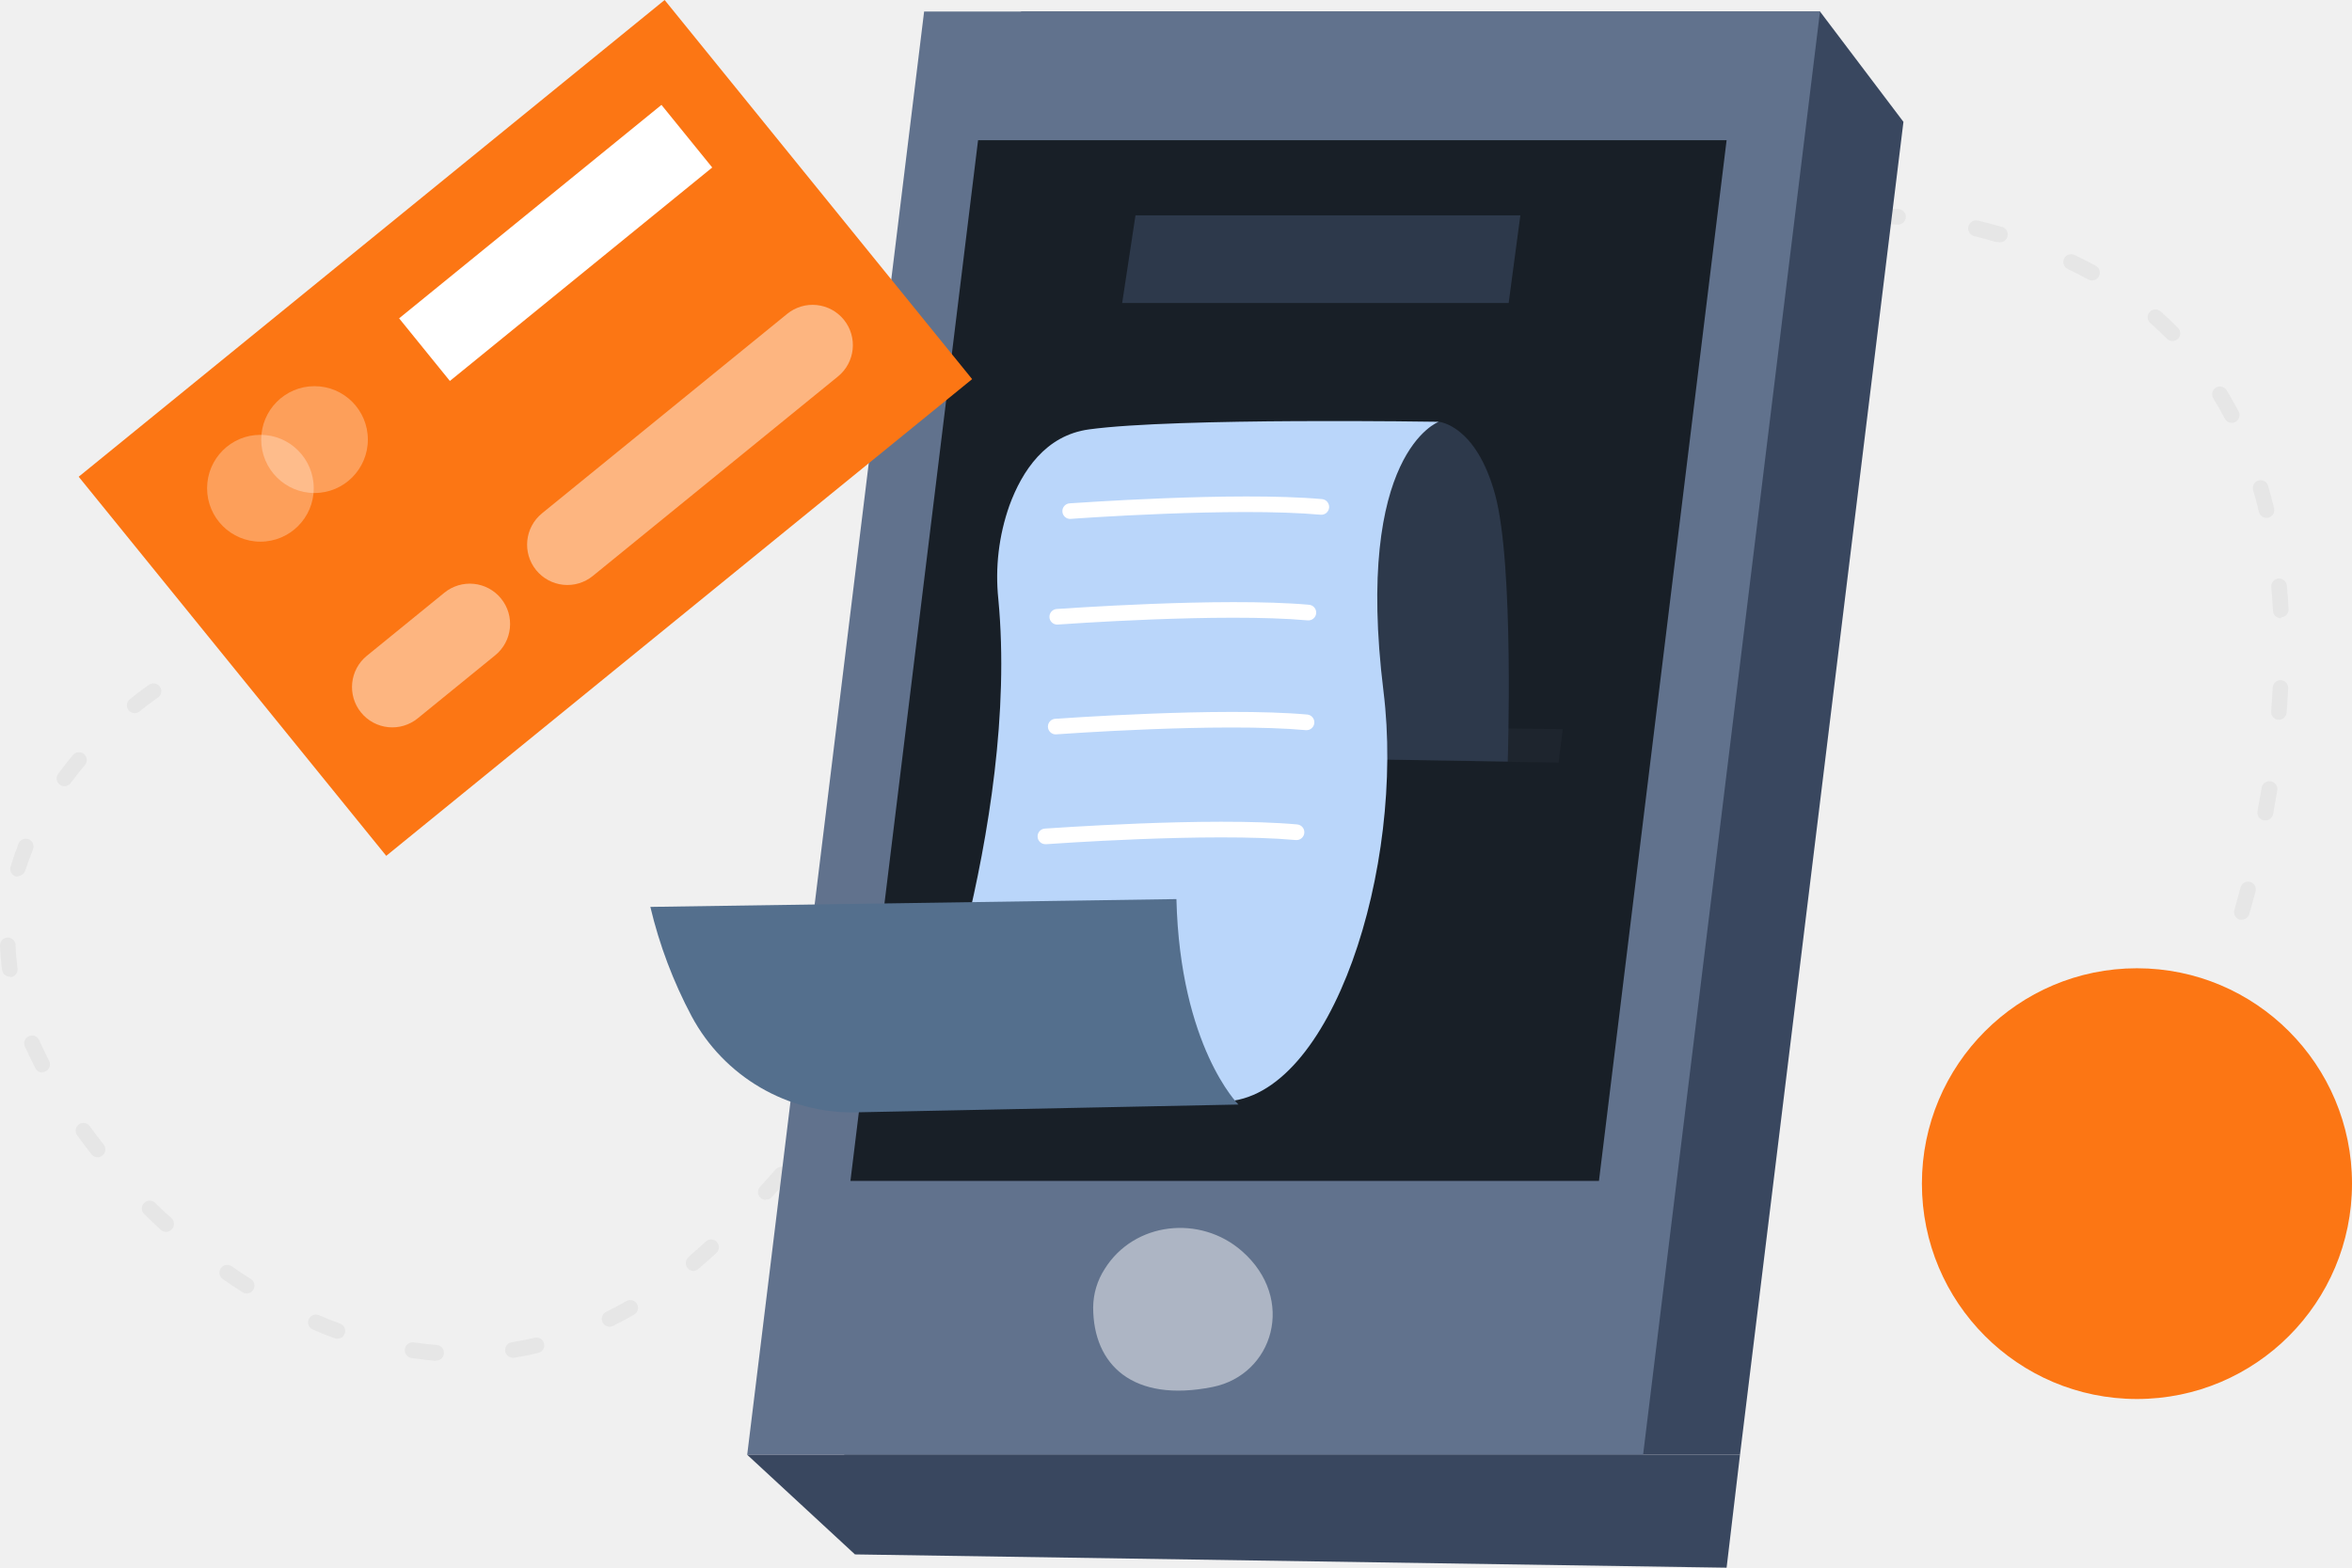
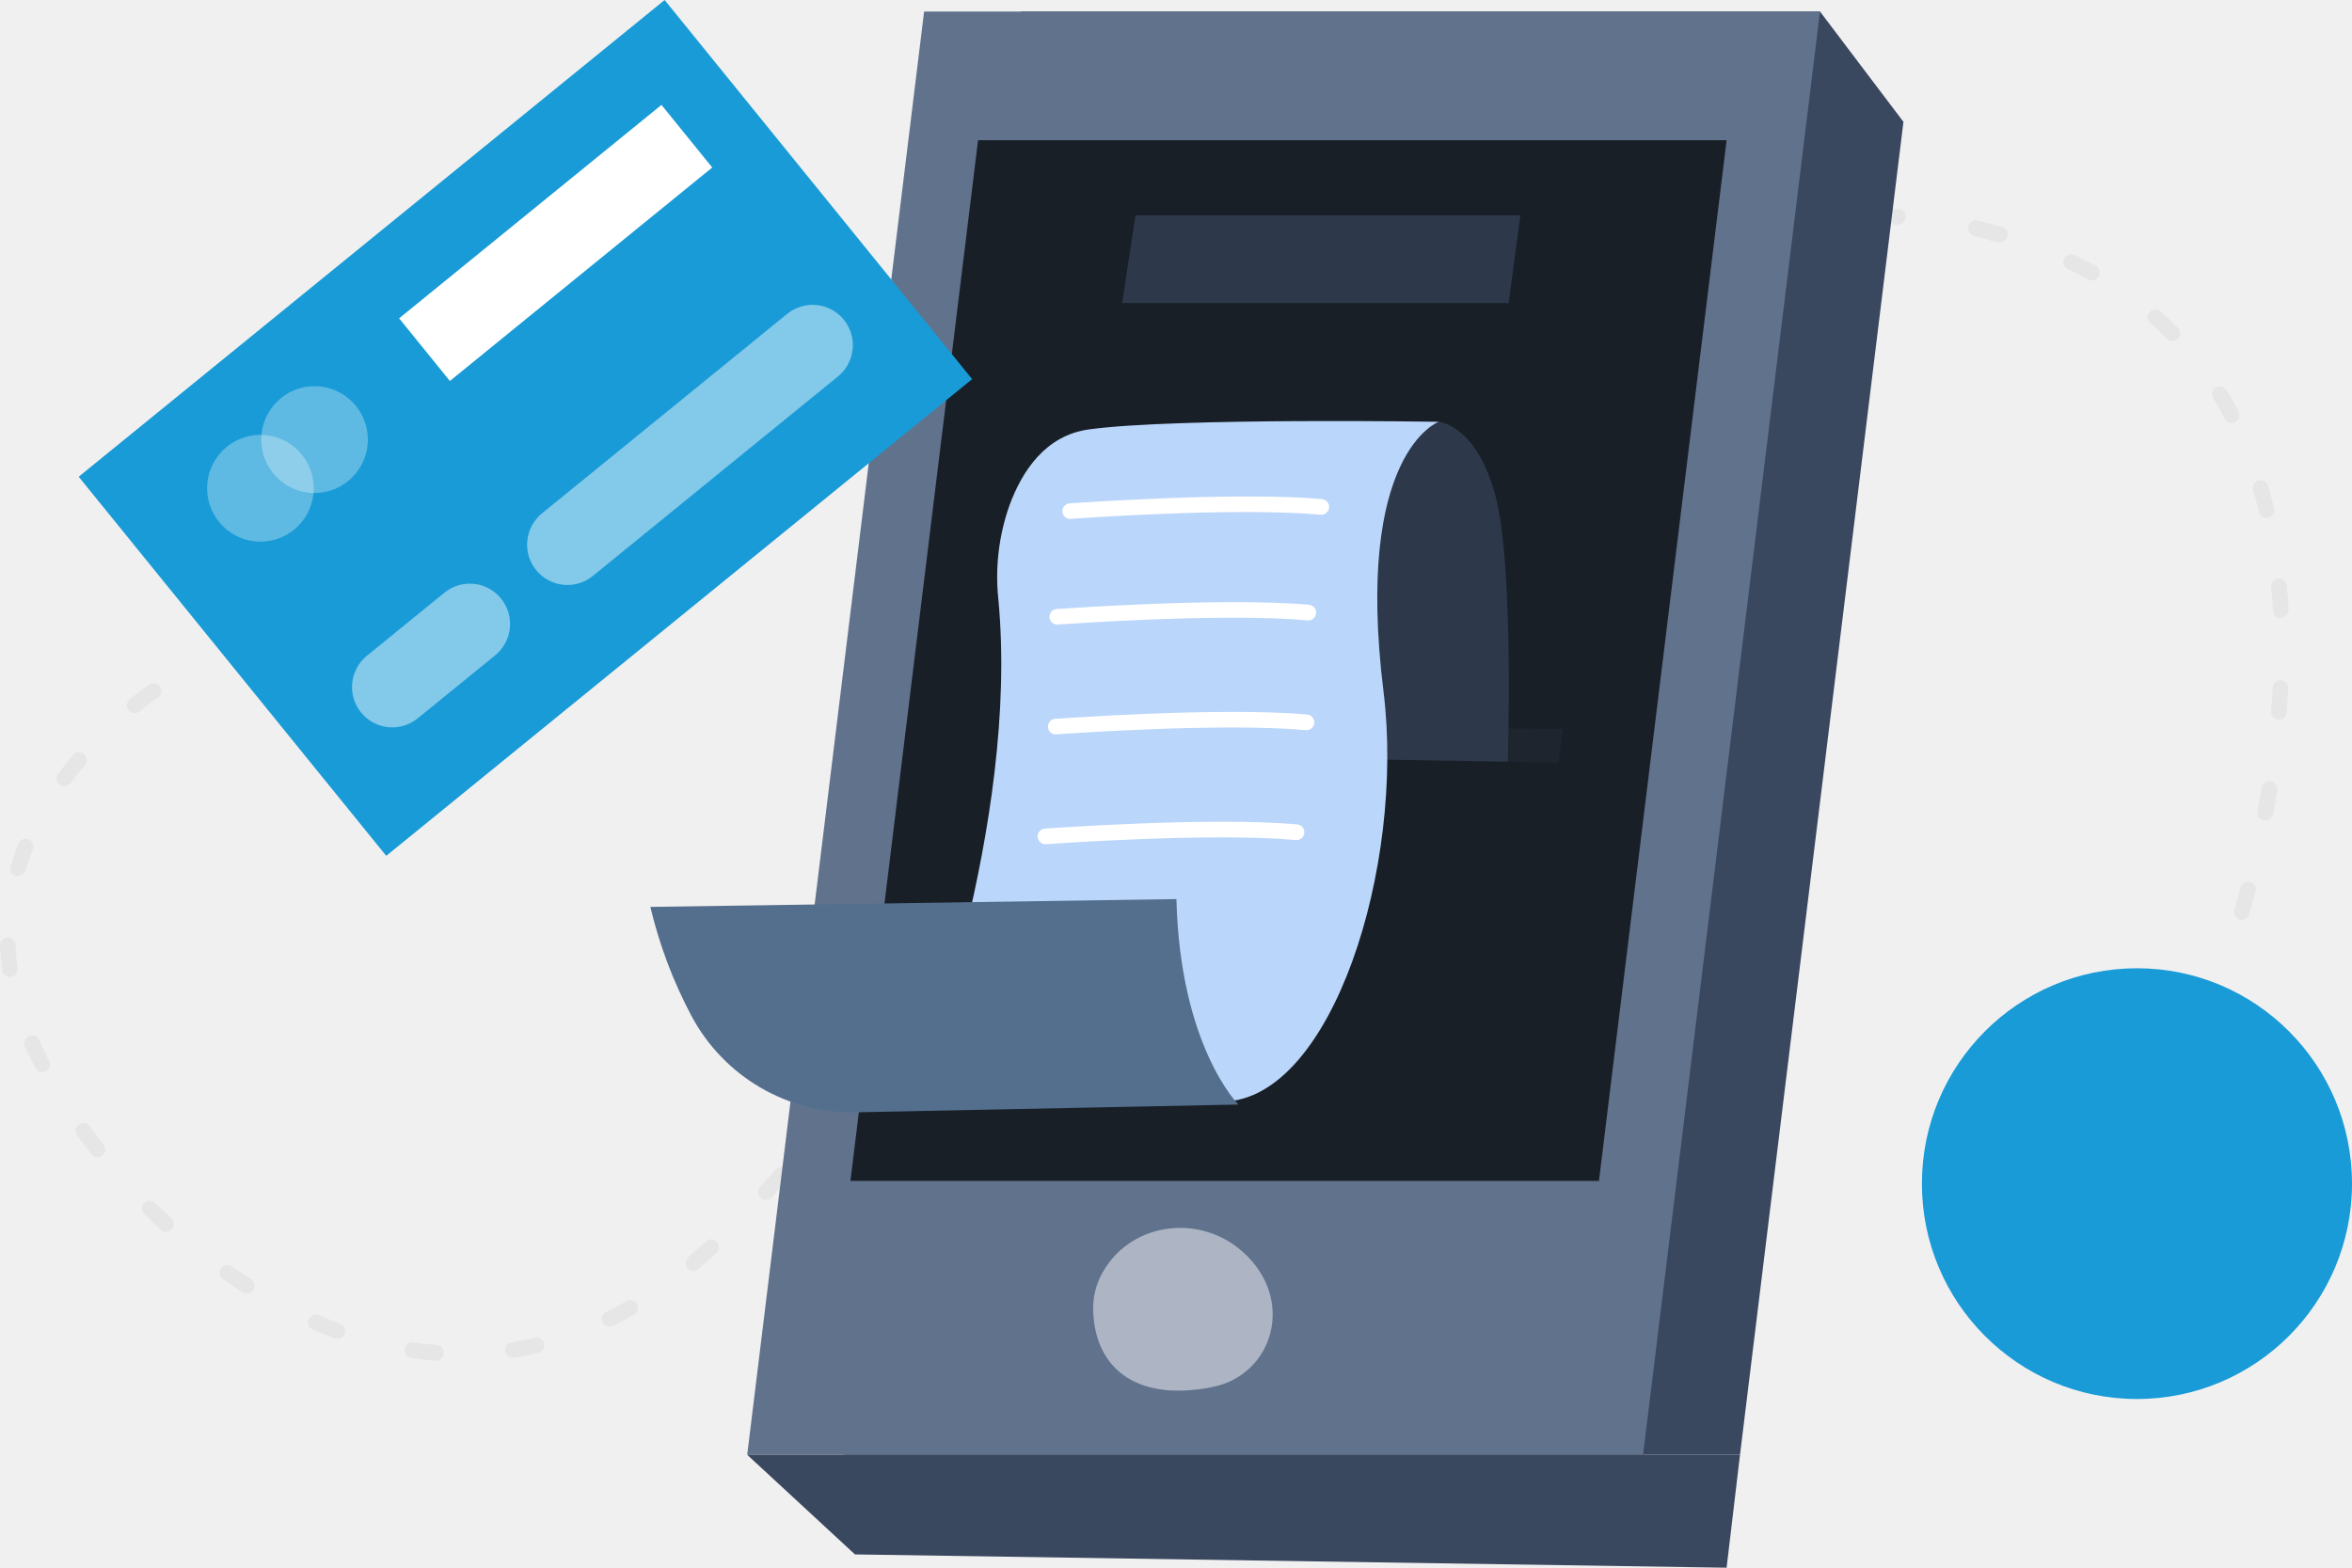
<svg xmlns="http://www.w3.org/2000/svg" width="162" height="108">
  <g fill="none">
    <path d="M30 93.744h-.044a23.456 23.456 0 0 1-1.61-.189.543.543 0 0 1 .155-1.076c.52.076 1.04.135 1.563.178a.538.538 0 0 1-.043 1.076l-.022.01Zm5.37-.205a.538.538 0 0 1-.08-1.076 19.51 19.51 0 0 0 1.54-.306.536.536 0 0 1 .645.403.538.538 0 0 1-.397.646c-.537.129-1.074.236-1.611.323l-.097.01Zm-12.137-1.312a.536.536 0 0 1-.183-.033 24.346 24.346 0 0 1-1.525-.608.539.539 0 0 1 .424-.99c.483.21.983.404 1.472.587a.538.538 0 0 1-.188 1.044Zm18.759-.829a.538.538 0 0 1-.242-1.022c.467-.226.934-.479 1.39-.742a.536.536 0 1 1 .538.93c-.478.275-.967.538-1.45.78a.536.536 0 0 1-.258.054h.022Zm-24.994-2.292a.536.536 0 0 1-.29-.08c-.457-.29-.913-.597-1.36-.91a.536.536 0 1 1 .612-.882c.436.307.876.597 1.322.883a.538.538 0 0 1-.284.99Zm30.772-1.544a.537.537 0 0 1-.408-.193.539.539 0 0 1 .06-.759l.117-.124c.355-.306.715-.624 1.074-.957a.537.537 0 1 1 .73.79c-.375.345-.74.673-1.106.985l-.123.102a.537.537 0 0 1-.344.156Zm-36.326-2.69a.537.537 0 0 1-.36-.14c-.402-.37-.8-.747-1.18-1.124a.539.539 0 0 1 .751-.769c.376.371.763.737 1.155 1.076a.538.538 0 0 1 .032.764.537.537 0 0 1-.398.194Zm41.305-2.21a.537.537 0 0 1-.398-.899c.355-.393.715-.79 1.074-1.2a.537.537 0 1 1 .806.71c-.365.415-.725.818-1.074 1.21a.537.537 0 0 1-.408.152v.026ZM6.724 79.723a.537.537 0 0 1-.424-.204 41.79 41.79 0 0 1-.989-1.308.539.539 0 0 1 .124-.753.536.536 0 0 1 .746.124c.312.425.629.85.962 1.27a.539.539 0 0 1-.42.871Zm50.579-2.383a.539.539 0 0 1-.419-.877c.338-.414.677-.828 1.015-1.253a.537.537 0 1 1 .838.672l-1.02 1.259a.537.537 0 0 1-.414.199ZM2.9 73.887a.537.537 0 0 1-.473-.312c-.257-.5-.499-1-.714-1.485a.539.539 0 0 1 .685-.72c.133.052.24.154.298.285.21.462.44.946.687 1.425a.539.539 0 0 1-.483.786v.021Zm58.753-2.028a.537.537 0 0 1-.424-.866l.988-1.275a.537.537 0 1 1 .848.656l-.988 1.275a.537.537 0 0 1-.424.188v.022ZM.682 67.286a.537.537 0 0 1-.537-.462A17.06 17.06 0 0 1 0 65.16a.538.538 0 1 1 1.074 0c.018.519.063 1.036.134 1.55a.539.539 0 0 1-.462.607l-.064-.032Zm65.24-.973a.537.537 0 0 1-.43-.867l.984-1.28a.536.536 0 0 1 .853.65l-.993 1.265a.537.537 0 0 1-.414.21v.022Zm88.49-2.96a.724.724 0 0 1-.15 0 .537.537 0 0 1-.366-.666c.134-.474.28-.99.424-1.544a.538.538 0 0 1 .655-.388.537.537 0 0 1 .382.662c-.145.538-.29 1.076-.43 1.565a.537.537 0 0 1-.515.372Zm-84.247-2.592a.536.536 0 0 1-.424-.867l.983-1.28a.54.54 0 1 1 .854.662l-.989 1.275a.537.537 0 0 1-.413.183l-.01.027Zm-68.924-.382a.536.536 0 0 1-.156 0 .538.538 0 0 1-.355-.673 21.47 21.47 0 0 1 .537-1.565.537.537 0 1 1 .994.403c-.193.49-.37.985-.537 1.474a.537.537 0 0 1-.473.334l-.01.027Zm154.782-3.863a.311.311 0 0 1-.102 0 .538.538 0 0 1-.43-.624c.097-.538.188-1.044.28-1.582a.545.545 0 1 1 1.073.178c-.09.538-.182 1.076-.279 1.614a.537.537 0 0 1-.542.414ZM74.46 55.209a.537.537 0 0 1-.424-.872l1.004-1.27a.537.537 0 1 1 .838.673l-.999 1.264a.537.537 0 0 1-.408.205h-.01ZM4.436 54.165a.539.539 0 0 1-.43-.855c.323-.436.666-.872 1.02-1.297a.537.537 0 1 1 .822.694 22.92 22.92 0 0 0-.977 1.237.537.537 0 0 1-.435.221Zm74.408-4.417a.539.539 0 0 1-.414-.877l1.026-1.248a.537.537 0 1 1 .843.667l-1.02 1.243a.537.537 0 0 1-.435.215Zm78.124-.161h-.043a.538.538 0 0 1-.494-.576c.043-.538.075-1.076.107-1.614a.538.538 0 0 1 .564-.538c.295.018.52.27.505.565a54.253 54.253 0 0 1-.107 1.614.538.538 0 0 1-.532.549ZM9.28 49.13a.537.537 0 0 1-.338-.958c.8-.646 1.316-.99 1.337-1.006a.536.536 0 0 1 .59.898s-.499.334-1.25.942a.536.536 0 0 1-.35.124h.011Zm74.075-4.74a.537.537 0 0 1-.403-.888c.35-.408.704-.817 1.074-1.22a.537.537 0 1 1 .806.71c-.355.403-.71.806-1.074 1.215a.537.537 0 0 1-.414.183h.01Zm73.742-1.797a.537.537 0 0 1-.537-.505 54.325 54.325 0 0 0-.118-1.614.54.54 0 1 1 1.074-.097c.048.538.091 1.076.118 1.614 0 .285-.221.52-.505.538l-.032.064Zm-69.064-3.416a.537.537 0 0 1-.392-.904c.365-.398.735-.79 1.106-1.178a.536.536 0 0 1 .779.737l-1.074 1.173a.537.537 0 0 1-.44.172h.02Zm68.092-3.502a.537.537 0 0 1-.537-.409 22.668 22.668 0 0 0-.408-1.533.539.539 0 0 1 1.03-.307c.151.538.296 1.05.425 1.587a.539.539 0 0 1-.398.651l-.112.01Zm-63.221-1.512a.537.537 0 0 1-.376-.92l1.165-1.13a.537.537 0 1 1 .763.76c-.387.365-.768.741-1.155 1.118a.537.537 0 0 1-.419.172h.022Zm5.14-4.745a.537.537 0 0 1-.355-.941l1.235-1.076a.539.539 0 1 1 .693.828c-.408.34-.817.689-1.225 1.039a.537.537 0 0 1-.37.15h.021Zm55.197-.575c-.247-.468-.505-.931-.779-1.378a.537.537 0 1 1 .918-.554c.285.463.537.947.811 1.431a.539.539 0 0 1-.478.791.537.537 0 0 1-.472-.29ZM103.5 25.055a.539.539 0 0 1-.322-.974c.44-.322.88-.634 1.32-.946a.537.537 0 0 1 .845.394.54.54 0 0 1-.227.488l-1.3.93a.536.536 0 0 1-.338.108h.022Zm46.132-1.56a.537.537 0 0 1-.381-.161c-.359-.359-.74-.717-1.144-1.076a.536.536 0 1 1 .709-.807c.408.36.81.742 1.197 1.135a.539.539 0 0 1 0 .759.537.537 0 0 1-.403.15h.022Zm-40.279-2.28a.537.537 0 0 1-.274-1.001c.473-.275.946-.538 1.418-.797a.54.54 0 0 1 .81.474.542.542 0 0 1-.273.468c-.467.253-.929.538-1.39.785a.536.536 0 0 1-.344.07h.053Zm34.737-1.894a.504.504 0 0 1-.258-.07c-.451-.248-.924-.49-1.407-.716a.539.539 0 0 1 .462-.974c.499.237.988.49 1.46.748a.538.538 0 0 1-.257 1.012Zm-28.49-1.195a.537.537 0 0 1-.2-1.038c.505-.204 1.01-.398 1.52-.581a.537.537 0 0 1 .366 1.011c-.495.178-.989.366-1.483.57a.536.536 0 0 1-.247.038h.043Zm22.045-1.452a.777.777 0 0 1-.156 0c-.505-.15-1.02-.29-1.53-.41a.553.553 0 0 1 .252-1.075c.537.129 1.074.269 1.611.425a.542.542 0 0 1-.15 1.076l-.027-.016Zm-15.456-.597a.537.537 0 0 1-.118-1.066c.537-.107 1.074-.21 1.61-.29a.543.543 0 0 1 .59.735.544.544 0 0 1-.423.34c-.537.082-1.036.178-1.557.286a.365.365 0 0 1-.102-.005Zm8.555-.603h-.038a32.41 32.41 0 0 0-1.579-.06.538.538 0 0 1 0-1.075c.537 0 1.074.027 1.638.06a.538.538 0 0 1-.032 1.075h.01Z" fill="#E6E6E6" />
    <path fill="#39475F" d="M119.847 100.221H58.146L70.332.793h55.025l5.747 7.601z" />
    <path fill="#61728D" d="M113.172 100.221H51.465L63.651.793h61.706z" />
    <path fill="#181F27" d="M110.132 81.354H58.576l8.791-71.695h51.557z" />
    <path fill="#1E252E" d="m92.743 50.055 14.897.177-.29 2.308-14.607-.252z" />
    <path fill="#39475F" d="m51.465 100.221 7.422 6.864 60.037.915.923-7.779z" />
    <path d="M99.096 29.058s2.572.183 3.888 5.03c1.316 4.847.865 18.377.865 18.377l-11.096-.177s-5.537-20.137 6.343-23.23Z" fill="#2D394B" />
-     <path fill="#FC7614" d="M5.42 32.843 45.778 0l21.18 26.119L26.603 58.96z" />
+     <path fill="hsl(199, 79%, 47%)" d="M5.42 32.843 45.778 0l21.18 26.119L26.603 58.96z" />
    <path fill="#FFF" d="M27.49 21.931 45.56 7.226l3.497 4.313-18.07 14.706z" />
    <path d="m25.272 45.175 5.338-4.345a2.772 2.772 0 0 1 3.902.404 2.781 2.781 0 0 1-.404 3.91l-5.338 4.344a2.772 2.772 0 0 1-3.903-.404 2.781 2.781 0 0 1 .405-3.91ZM37.33 35.365l16.89-13.743a2.772 2.772 0 0 1 3.902.404 2.781 2.781 0 0 1-.405 3.909L40.83 39.679a2.772 2.772 0 0 1-3.903-.404 2.781 2.781 0 0 1 .405-3.91Z" fill="#FFF" opacity=".46" />
    <ellipse fill="#FFF" opacity=".3" cx="17.937" cy="33.636" rx="3.673" ry="3.68" />
    <ellipse fill="#FFF" opacity=".3" cx="21.664" cy="30.284" rx="3.673" ry="3.68" />
    <path d="M99.096 29.058s-5.838 2.103-3.803 18.581c1.493 12.073-3.55 28.056-11.004 28.25-7.454.193-21.202-.463-21.202-.463s7.159-18.56 5.676-34.145a14.786 14.786 0 0 1 .763-6.456c.87-2.373 2.487-4.842 5.494-5.245 6.004-.818 24.076-.522 24.076-.522Z" fill="#BAD6FA" />
    <path d="m58.957 76.63 26.342-.537s-4.017-3.992-4.27-14.154l-36.234.538a31.494 31.494 0 0 0 2.841 7.531 12.547 12.547 0 0 0 11.32 6.623Z" fill="#546F8D" />
    <path fill="#2D394B" d="m78.21 14.834-.918 6.041h26.621l.806-6.041z" />
    <path d="M85.54 86.19c-2.872-2.517-7.416-2.022-9.446 1.222a4.955 4.955 0 0 0-.8 2.647c0 3.98 2.744 6.59 8.227 5.492 4.184-.839 5.779-6.073 2.02-9.36Z" fill="#FFF" opacity=".48" />
-     <ellipse fill="#FC7614" cx="147.188" cy="81.542" rx="14.812" ry="14.837" />
+     <ellipse fill="hsl(199, 79%, 47%)" cx="147.188" cy="81.542" rx="14.812" ry="14.837" />
    <path d="M73.731 35.75a.537.537 0 0 1-.038-1.076c.113 0 11.343-.828 17.363-.29a.54.54 0 0 1-.096 1.076c-5.908-.538-17.079.274-17.186.285l-.043.005Zm-.891 7.279a.538.538 0 0 1-.038-1.076c.113 0 11.342-.828 17.363-.29a.54.54 0 0 1-.097 1.076c-5.907-.538-17.073.28-17.185.285l-.043.005Zm-.102 7.564a.538.538 0 0 1-.043-1.076c.112 0 11.347-.829 17.362-.29a.54.54 0 0 1-.096 1.075c-5.908-.538-17.073.28-17.186.286l-.037.005Zm-.715 7.564a.537.537 0 0 1-.037-1.076c.112 0 11.342-.829 17.362-.285a.54.54 0 0 1-.096 1.076c-5.908-.538-17.073.28-17.186.285h-.043Z" fill="#FFF" />
  </g>
</svg>
